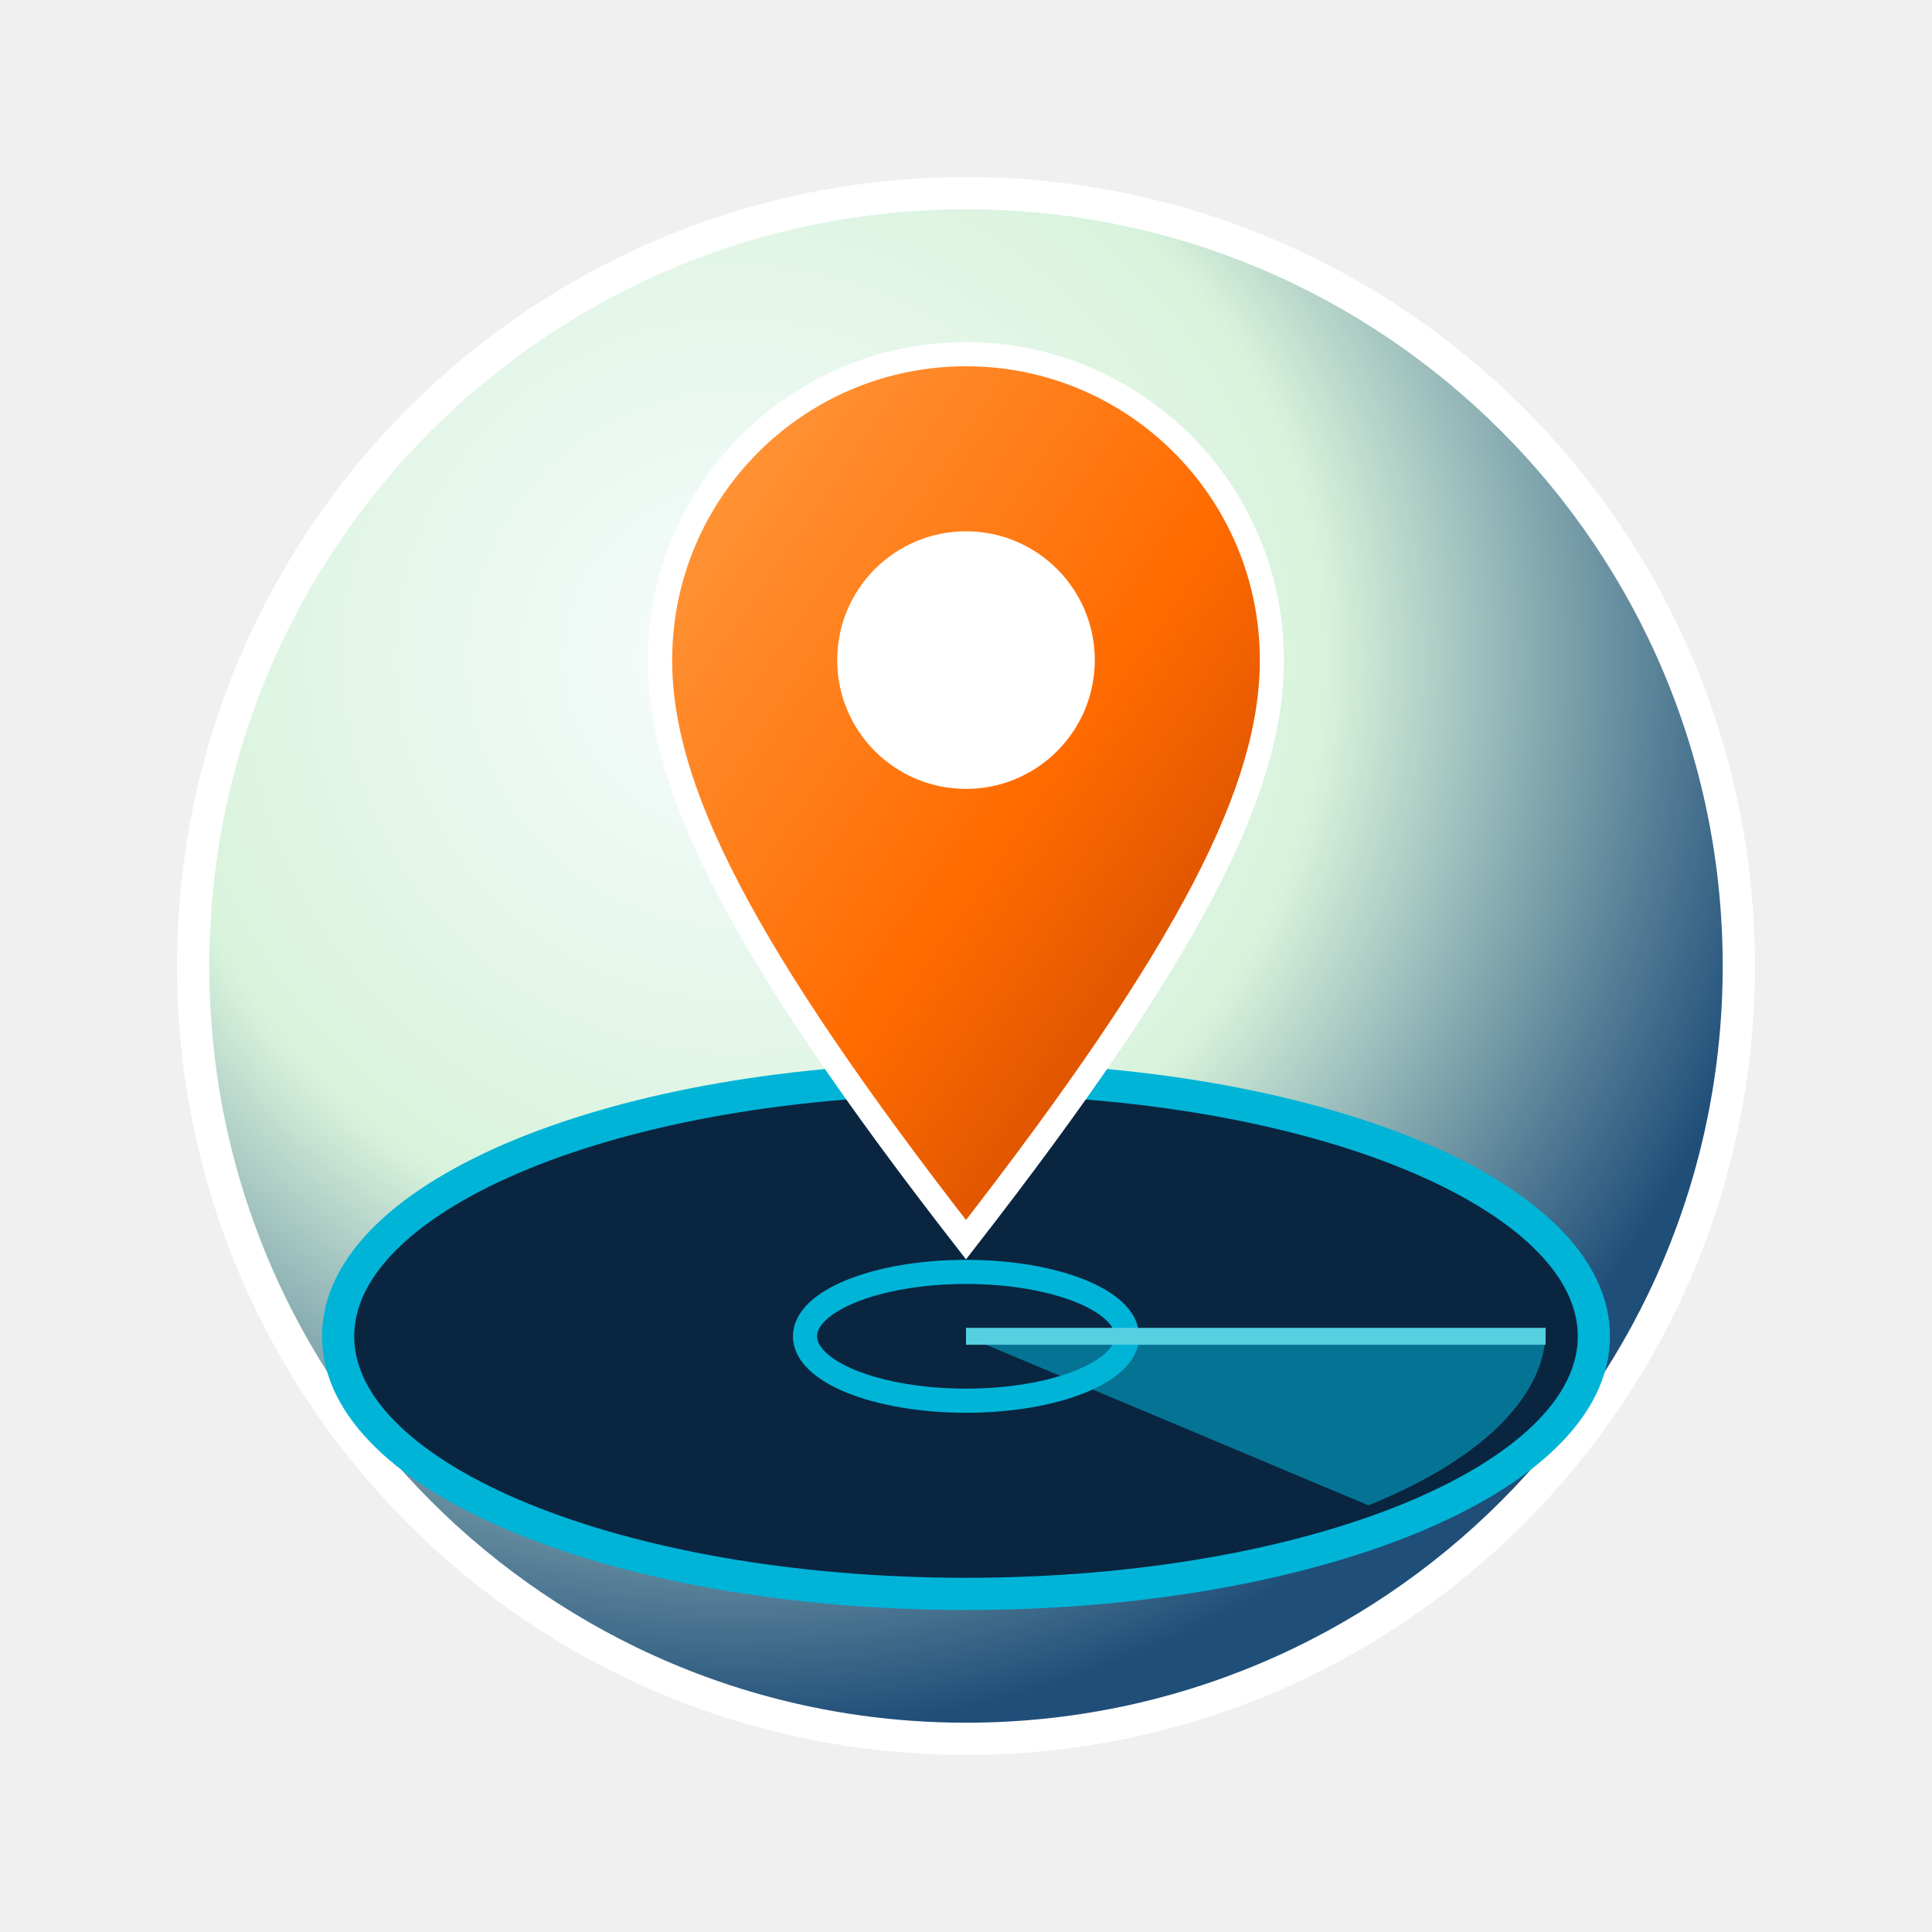
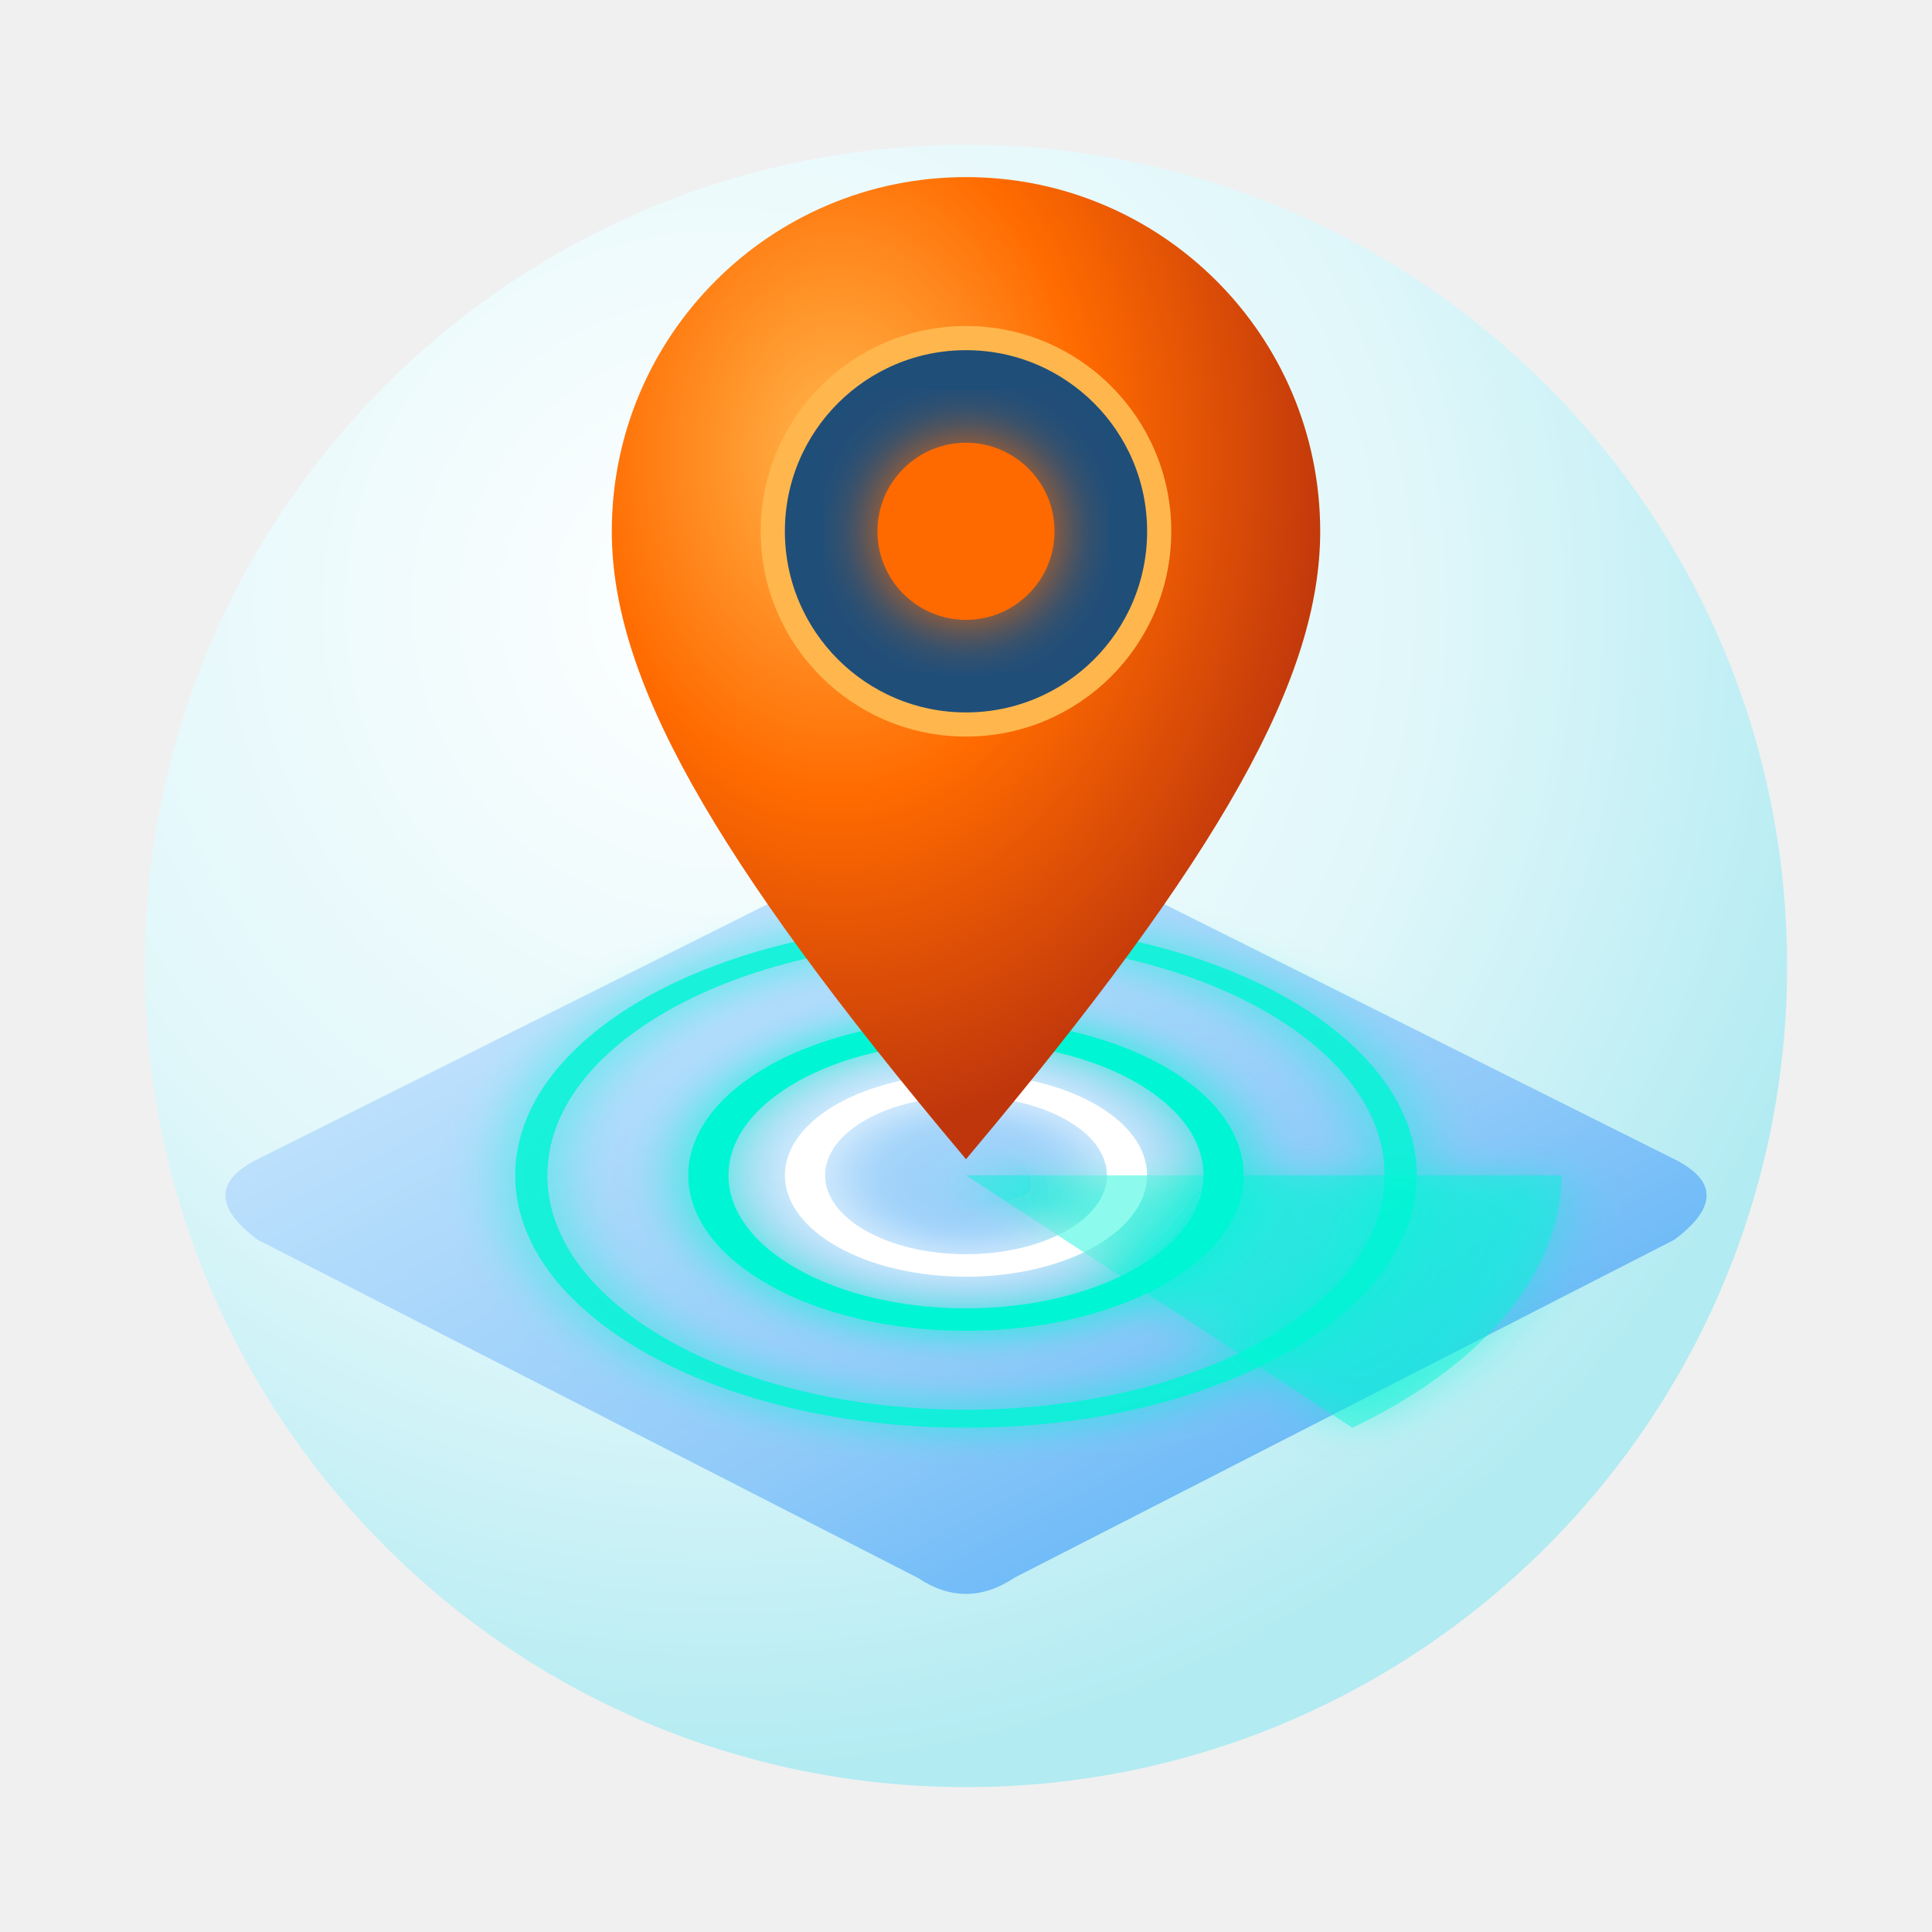
<svg xmlns="http://www.w3.org/2000/svg" viewBox="0 0 240 240" width="240" height="240">
  <defs>
-     <radialGradient id="radarBg" cx="35%" cy="30%" r="70%">
-       <stop offset="0%" stop-color="#F8FCFF" />
-       <stop offset="55%" stop-color="#D8F3DC" />
-       <stop offset="100%" stop-color="#1F4E79" />
+     <radialGradient id="sphereBg3" cx="35%" cy="28%" r="72%">
+       <stop offset="0%" stop-color="#FFFFFF" />
+       <stop offset="60%" stop-color="#E0F7FA" />
+       <stop offset="100%" stop-color="#B2EBF2" />
    </radialGradient>
-     <linearGradient id="pinGrad" x1="0%" y1="0%" x2="100%" y2="100%">
-       <stop offset="0%" stop-color="#FF9E44" />
-       <stop offset="55%" stop-color="#FF6B00" />
-       <stop offset="100%" stop-color="#B83B00" />
+     <linearGradient id="mapSlab" x1="0%" y1="0%" x2="100%" y2="100%">
+       <stop offset="0%" stop-color="#D8EEFE" />
+       <stop offset="60%" stop-color="#90CAF9" />
+       <stop offset="100%" stop-color="#42A5F5" />
    </linearGradient>
+     <radialGradient id="glossyPin" cx="32%" cy="28%" r="70%">
+       <stop offset="0%" stop-color="#FFB74D" />
+       <stop offset="50%" stop-color="#FF6B00" />
+       <stop offset="100%" stop-color="#BF360C" />
+     </radialGradient>
+     <filter id="pinGlow" x="-30%" y="-30%" width="160%" height="160%">
+       <feGaussianBlur stdDeviation="4" result="blur" />
+       <feMerge>
+         <feMergeNode in="blur" />
+         <feMergeNode in="SourceGraphic" />
+       </feMerge>
+     </filter>
  </defs>
-   <circle cx="120" cy="120" r="96" fill="url(#radarBg)" stroke="#FFFFFF" stroke-width="4" />
-   <ellipse cx="120" cy="166" rx="78" ry="32" fill="#0A2540" stroke="#00B4D8" stroke-width="4" />
-   <ellipse cx="120" cy="166" rx="20" ry="8" fill="none" stroke="#00B4D8" stroke-width="3">
-     <animate attributeName="rx" values="14;74" dur="1.4s" repeatCount="indefinite" />
-     <animate attributeName="ry" values="6;30" dur="1.4s" repeatCount="indefinite" />
-     <animate attributeName="opacity" values="0.9;0.0" dur="1.4s" repeatCount="indefinite" />
-   </ellipse>
-   <g transform="translate(120, 166) scale(1, 0.42)">
+   <circle cx="120" cy="120" r="102" fill="url(#sphereBg3)" />
+   <path d="M120,100 L208,144 Q216,148 208,154 L126,196 Q120,200 114,196 L32,154 Q24,148 32,144 Z" fill="url(#mapSlab)" />
+   <g transform="translate(120, 146) scale(1, 0.56)" filter="url(#pinGlow)">
+     <circle r="32" fill="none" stroke="#00F5D4" stroke-width="5" />
+     <circle r="54" fill="none" stroke="#00F5D4" stroke-width="4" opacity="0.8" />
+     <circle r="20" fill="none" stroke="#FFFFFF" stroke-width="5">
+       <animate attributeName="r" values="18;76" dur="1.5s" repeatCount="indefinite" />
+       <animate attributeName="opacity" values="0.95;0.0" dur="1.5s" repeatCount="indefinite" />
+     </circle>
    <g>
-       <path d="M0,0 L72,0 A72,72 0 0,1 50,50 Z" fill="#00B4D8" opacity="0.55" />
-       <line x1="0" y1="0" x2="72" y2="0" stroke="#56CFE1" stroke-width="5" />
-       <animateTransform attributeName="transform" type="rotate" from="0" to="360" dur="1.6s" repeatCount="indefinite" />
+       <path d="M0,0 L74,0 A74,74 0 0,1 48,56 Z" fill="#00F5D4" opacity="0.45" />
+       <animateTransform attributeName="transform" type="rotate" from="0" to="360" dur="1.8s" repeatCount="indefinite" />
    </g>
  </g>
  <g>
-     <animateTransform attributeName="transform" type="translate" values="0 0; 0 -16; 0 0" dur="1.2s" repeatCount="indefinite" />
-     <path d="M120,154 C92,118 82,98 82,82 A38,38 0 1,1 158,82 C158,98 148,118 120,154 Z" fill="url(#pinGrad)" stroke="#FFFFFF" stroke-width="3" />
-     <circle cx="120" cy="82" r="16" fill="#FFFFFF" />
+     <animateTransform attributeName="transform" type="translate" values="0,0; 0,-12; 0,0" dur="1.3s" repeatCount="indefinite" />
+     <path d="M120,144 C88,106 76,84 76,66 A44,44 0 1,1 164,66 C164,84 152,106 120,144 Z" fill="url(#glossyPin)" />
+     <circle cx="120" cy="66" r="24" fill="#1F4E79" stroke="#FFB74D" stroke-width="3" />
+     <circle cx="120" cy="66" r="11" fill="#FF6B00" filter="url(#pinGlow)">
+       <animate attributeName="r" values="9;13;9" dur="1.0s" repeatCount="indefinite" />
+     </circle>
  </g>
</svg>
